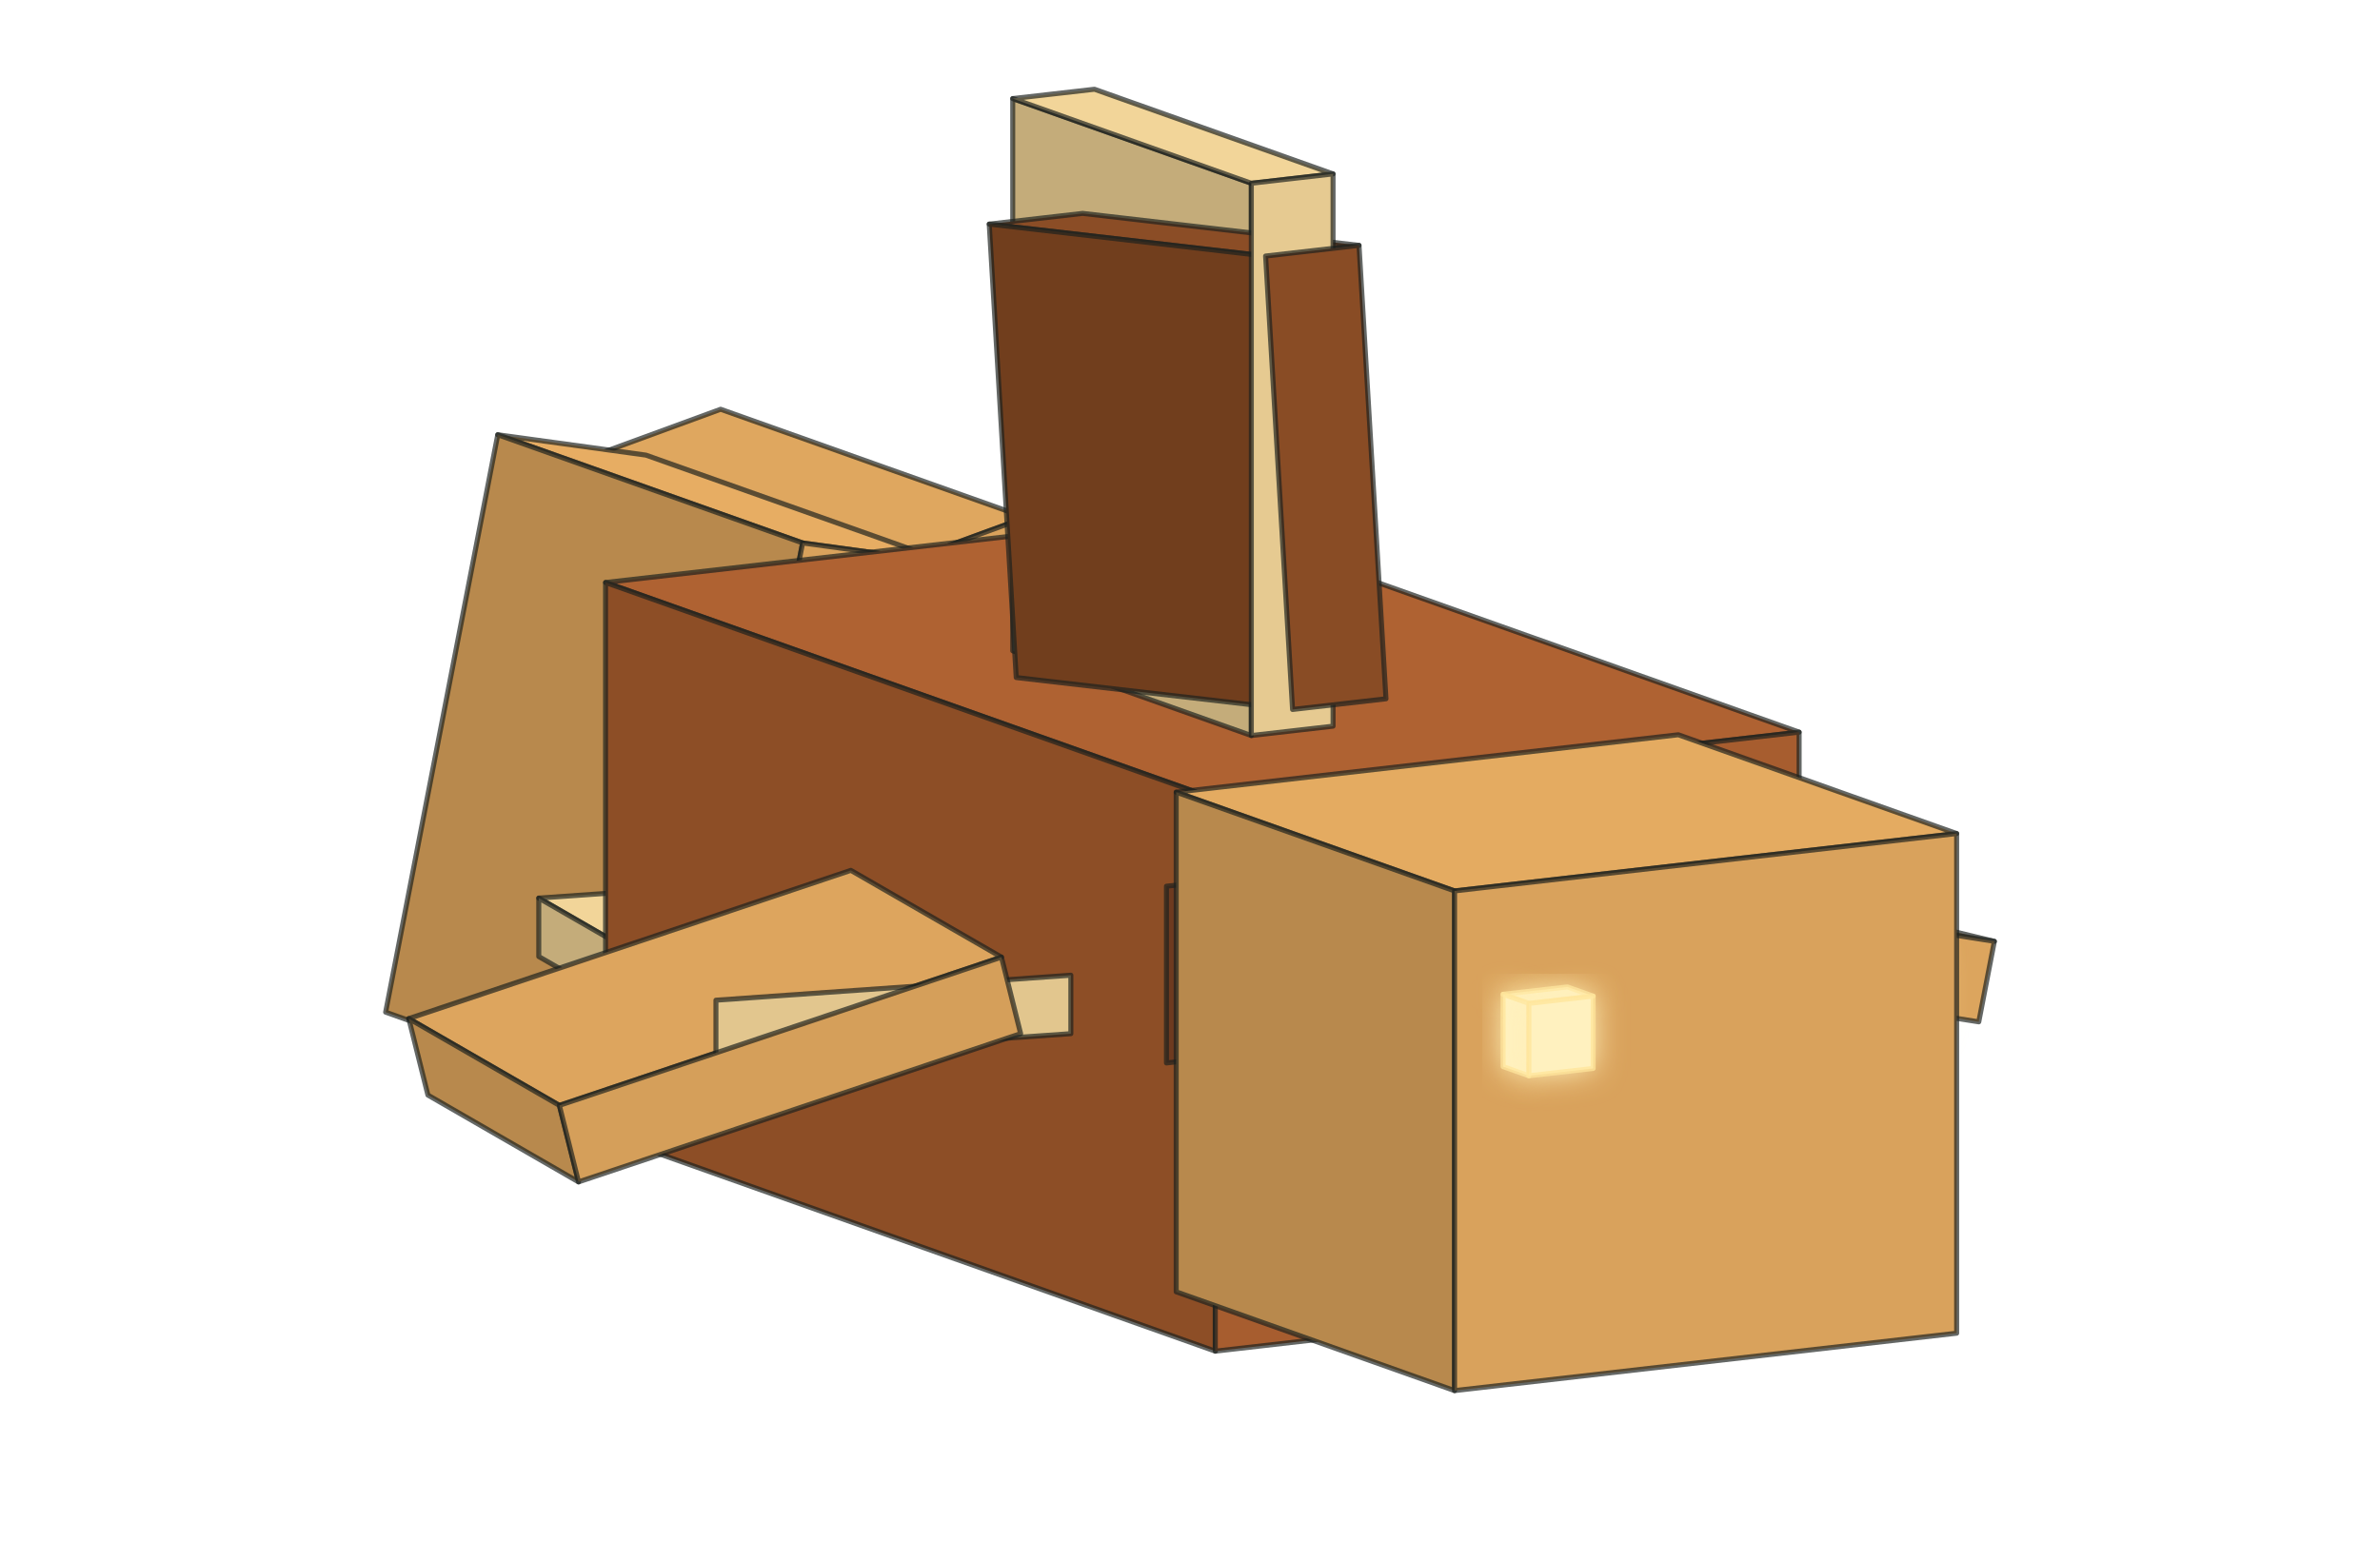
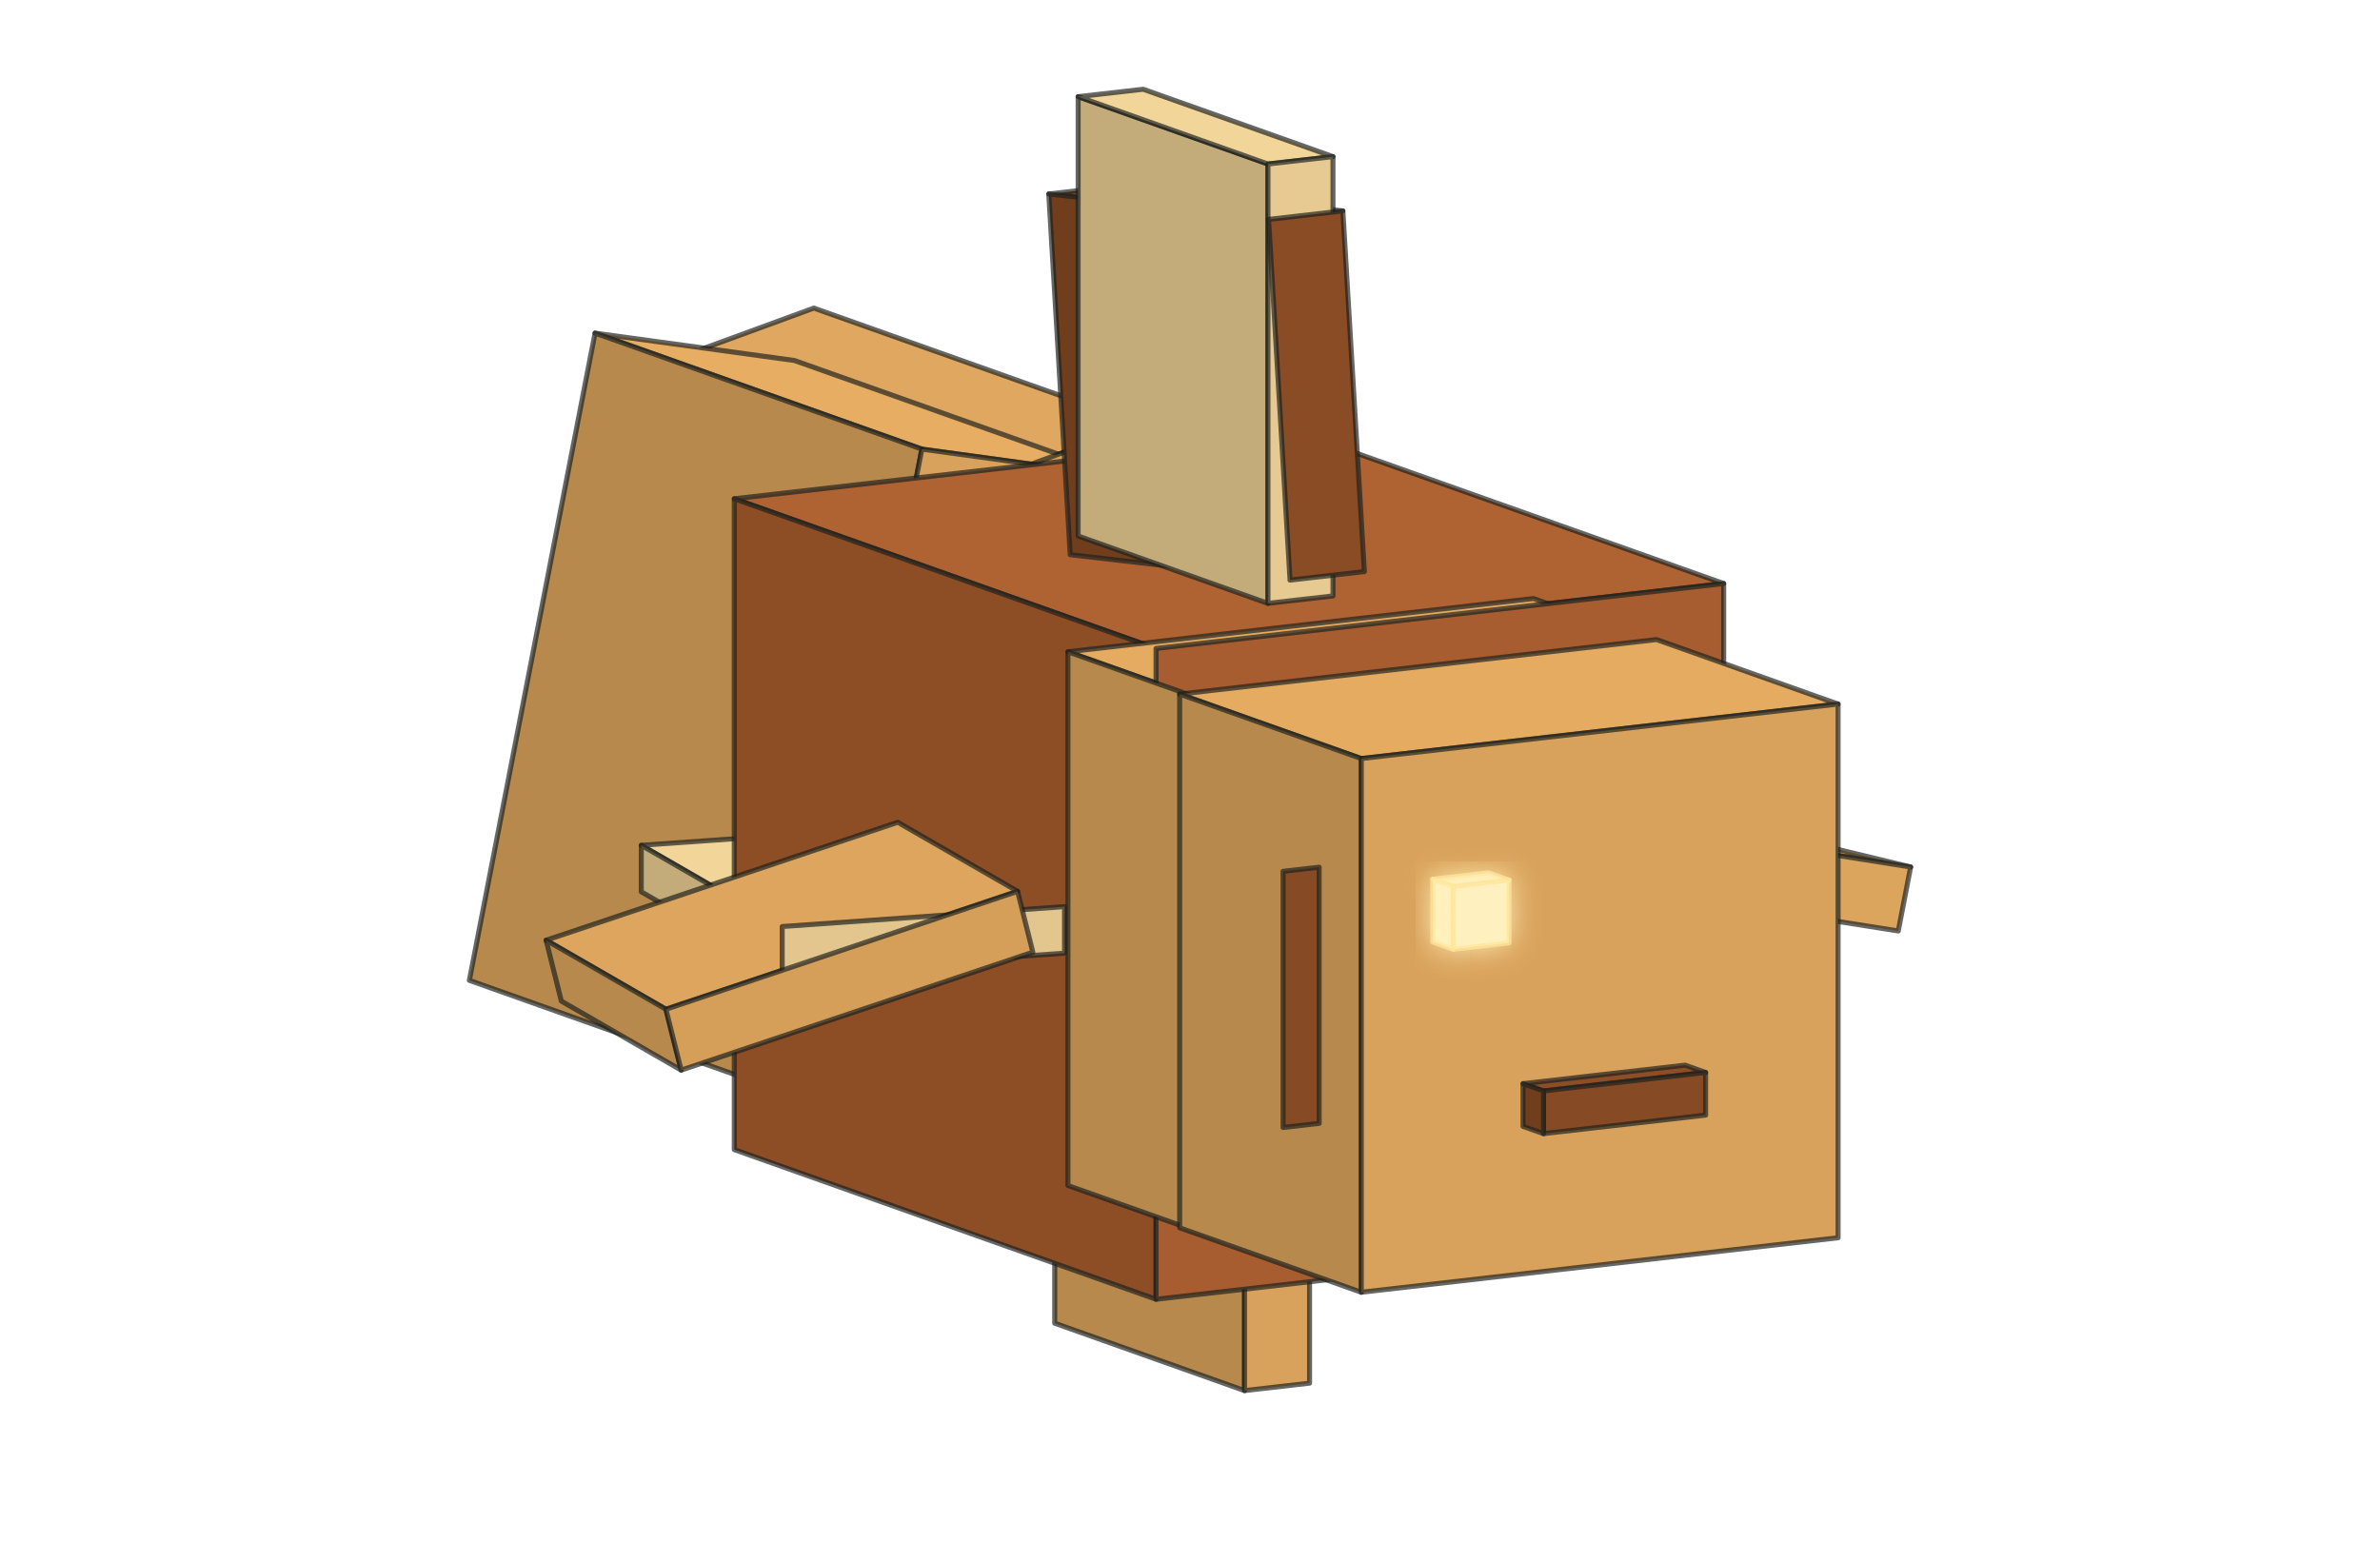
<svg xmlns="http://www.w3.org/2000/svg" width="640" height="420" viewBox="0 0 640 420" role="img" aria-labelledby="portrait-title">
  <defs>
    <filter id="portrait-glow" x="-80%" y="-80%" width="260%" height="260%">
      <feGaussianBlur stdDeviation="4" result="blur" />
      <feMerge>
        <feMergeNode in="blur" />
        <feMergeNode in="SourceGraphic" />
      </feMerge>
    </filter>
    <filter id="portrait-shadow" x="-40%" y="-80%" width="180%" height="260%">
      <feGaussianBlur stdDeviation="8" />
    </filter>
  </defs>
  <g>
-     <polygon points="266.07,302.16 235.92,153.75 153.94,124.66 184.09,273.06" fill="#b8894d" stroke="#1c211e" stroke-opacity=".68" stroke-width="1.35" stroke-linejoin="round" vector-effect="non-scaling-stroke" />
-     <polygon points="275.76,139.17 193.78,110.07 153.94,124.66 235.92,153.75" fill="#dfa75f" stroke="#1c211e" stroke-opacity=".68" stroke-width="1.35" stroke-linejoin="round" vector-effect="non-scaling-stroke" />
-     <polygon points="255.67,151.50 173.69,122.40 133.85,116.92 215.83,146.02" fill="#e7ad63" stroke="#1c211e" stroke-opacity=".68" stroke-width="1.35" stroke-linejoin="round" vector-effect="non-scaling-stroke" />
-     <polygon points="185.68,301.32 215.83,146.02 133.85,116.92 103.70,272.22" fill="#b8894d" stroke="#1c211e" stroke-opacity=".68" stroke-width="1.35" stroke-linejoin="round" vector-effect="non-scaling-stroke" />
-     <polygon points="305.91,287.57 275.76,139.17 235.92,153.75 266.07,302.16" fill="#d9a25c" stroke="#1c211e" stroke-opacity=".68" stroke-width="1.35" stroke-linejoin="round" vector-effect="non-scaling-stroke" />
-     <polygon points="225.52,306.80 255.67,151.50 215.83,146.02 185.68,301.32" fill="#d9a25c" stroke="#1c211e" stroke-opacity=".68" stroke-width="1.35" stroke-linejoin="round" vector-effect="non-scaling-stroke" />
-     <polygon points="536.30,253.17 457.57,234.20 360.94,218.97 439.67,237.95" fill="#e6ac62" stroke="#1c211e" stroke-opacity=".68" stroke-width="1.35" stroke-linejoin="round" vector-effect="non-scaling-stroke" />
-     <polygon points="483.63,235.72 391.01,213.40 313.44,226.46 406.06,248.78" fill="#f2d599" stroke="#1c211e" stroke-opacity=".68" stroke-width="1.35" stroke-linejoin="round" vector-effect="non-scaling-stroke" />
-     <polygon points="406.06,264.50 406.06,248.78 313.44,226.46 313.44,242.18" fill="#c4ac7a" stroke="#1c211e" stroke-opacity=".68" stroke-width="1.35" stroke-linejoin="round" vector-effect="non-scaling-stroke" />
-     <polygon points="435.48,259.59 439.67,237.95 360.94,218.97 356.76,240.62" fill="#b8894d" stroke="#1c211e" stroke-opacity=".68" stroke-width="1.35" stroke-linejoin="round" vector-effect="non-scaling-stroke" />
-     <polygon points="532.11,274.82 536.30,253.17 439.67,237.95 435.48,259.59" fill="#dca55e" stroke="#1c211e" stroke-opacity=".68" stroke-width="1.35" stroke-linejoin="round" vector-effect="non-scaling-stroke" />
-     <polygon points="483.63,251.44 483.63,235.72 406.06,248.78 406.06,264.50" fill="#eacd93" stroke="#1c211e" stroke-opacity=".68" stroke-width="1.35" stroke-linejoin="round" vector-effect="non-scaling-stroke" />
-     <polygon points="442.41,223.63 321.08,180.57 192.34,195.29 313.67,238.35" fill="#723d22" stroke="#1c211e" stroke-opacity=".68" stroke-width="1.35" stroke-linejoin="round" vector-effect="non-scaling-stroke" />
-     <polygon points="483.80,196.91 319.84,138.71 162.84,156.66 326.80,214.86" fill="#af6232" stroke="#1c211e" stroke-opacity=".68" stroke-width="1.35" stroke-linejoin="round" vector-effect="non-scaling-stroke" />
-     <polygon points="336.49,197.82 336.49,49.29 272.33,26.51 272.33,175.04" fill="#c4ac7a" stroke="#1c211e" stroke-opacity=".68" stroke-width="1.35" stroke-linejoin="round" vector-effect="non-scaling-stroke" />
-     <polygon points="287.96,262.28 240.31,234.82 144.88,241.54 192.52,269.00" fill="#f2d599" stroke="#1c211e" stroke-opacity=".68" stroke-width="1.35" stroke-linejoin="round" vector-effect="non-scaling-stroke" />
-     <polygon points="365.45,65.99 291.13,57.39 266.01,60.27 340.33,68.86" fill="#8b4d26" stroke="#1c211e" stroke-opacity=".68" stroke-width="1.35" stroke-linejoin="round" vector-effect="non-scaling-stroke" />
-     <polygon points="347.58,190.81 340.33,68.86 266.01,60.27 273.27,182.22" fill="#713e1d" stroke="#1c211e" stroke-opacity=".68" stroke-width="1.35" stroke-linejoin="round" vector-effect="non-scaling-stroke" />
-     <polygon points="313.67,285.88 313.67,238.35 192.34,195.29 192.34,242.82" fill="#5b3019" stroke="#1c211e" stroke-opacity=".68" stroke-width="1.35" stroke-linejoin="round" vector-effect="non-scaling-stroke" />
-     <polygon points="358.47,46.77 294.31,24.00 272.33,26.51 336.49,49.29" fill="#f2d599" stroke="#1c211e" stroke-opacity=".68" stroke-width="1.35" stroke-linejoin="round" vector-effect="non-scaling-stroke" />
-     <polygon points="192.52,284.72 192.52,269.00 144.88,241.54 144.88,257.26" fill="#c4ac7a" stroke="#1c211e" stroke-opacity=".68" stroke-width="1.35" stroke-linejoin="round" vector-effect="non-scaling-stroke" />
-     <polygon points="326.80,363.39 326.80,214.86 162.84,156.66 162.84,305.20" fill="#8d4e26" stroke="#1c211e" stroke-opacity=".68" stroke-width="1.35" stroke-linejoin="round" vector-effect="non-scaling-stroke" />
-     <polygon points="269.30,257.42 228.80,234.08 109.92,273.95 150.42,297.29" fill="#dda55e" stroke="#1c211e" stroke-opacity=".68" stroke-width="1.35" stroke-linejoin="round" vector-effect="non-scaling-stroke" />
-     <polygon points="358.47,195.30 358.47,46.77 336.49,49.29 336.49,197.82" fill="#e6ca91" stroke="#1c211e" stroke-opacity=".68" stroke-width="1.35" stroke-linejoin="round" vector-effect="non-scaling-stroke" />
-     <polygon points="155.57,317.87 150.42,297.29 109.92,273.95 115.07,294.52" fill="#b8894d" stroke="#1c211e" stroke-opacity=".68" stroke-width="1.35" stroke-linejoin="round" vector-effect="non-scaling-stroke" />
-     <polygon points="372.70,187.94 365.45,65.99 340.33,68.86 347.58,190.81" fill="#894c25" stroke="#1c211e" stroke-opacity=".68" stroke-width="1.35" stroke-linejoin="round" vector-effect="non-scaling-stroke" />
-     <polygon points="287.96,278.00 287.96,262.28 192.52,269.00 192.52,284.72" fill="#e2c68e" stroke="#1c211e" stroke-opacity=".68" stroke-width="1.35" stroke-linejoin="round" vector-effect="non-scaling-stroke" />
-     <polygon points="442.41,271.16 442.41,223.63 313.67,238.35 313.67,285.88" fill="#6d3a1f" stroke="#1c211e" stroke-opacity=".68" stroke-width="1.35" stroke-linejoin="round" vector-effect="non-scaling-stroke" />
-     <polygon points="274.46,278.00 269.30,257.42 150.42,297.29 155.57,317.87" fill="#d59f5a" stroke="#1c211e" stroke-opacity=".68" stroke-width="1.35" stroke-linejoin="round" vector-effect="non-scaling-stroke" />
-     <polygon points="483.80,345.44 483.80,196.91 326.80,214.86 326.80,363.39" fill="#a75d2f" stroke="#1c211e" stroke-opacity=".68" stroke-width="1.35" stroke-linejoin="round" vector-effect="non-scaling-stroke" />
-     <polygon points="526.16,224.18 451.31,197.61 316.29,213.05 391.14,239.61" fill="#e4ab61" stroke="#1c211e" stroke-opacity=".68" stroke-width="1.35" stroke-linejoin="round" vector-effect="non-scaling-stroke" />
-     <polygon points="391.14,374.00 391.14,239.61 316.29,213.05 316.29,347.43" fill="#b8894d" stroke="#1c211e" stroke-opacity=".68" stroke-width="1.35" stroke-linejoin="round" vector-effect="non-scaling-stroke" />
-     <polygon points="520.23,257.40 513.29,254.94 496.03,256.92 502.96,259.38" fill="#fff1bf" stroke="#ffe59a" stroke-opacity=".74" stroke-width="1.35" stroke-linejoin="round" vector-effect="non-scaling-stroke" filter="url(#portrait-glow)" />
-     <polygon points="502.96,278.83 502.96,259.38 496.03,256.92 496.03,276.37" fill="#fff1bf" stroke="#ffe59a" stroke-opacity=".74" stroke-width="1.35" stroke-linejoin="round" vector-effect="non-scaling-stroke" filter="url(#portrait-glow)" />
-     <polygon points="520.23,276.85 520.23,257.40 502.96,259.38 502.96,278.83" fill="#fff1bf" stroke="#ffe59a" stroke-opacity=".74" stroke-width="1.35" stroke-linejoin="round" vector-effect="non-scaling-stroke" filter="url(#portrait-glow)" />
-     <polygon points="526.16,358.56 526.16,224.18 391.14,239.61 391.14,374.00" fill="#d9a25c" stroke="#1c211e" stroke-opacity=".68" stroke-width="1.35" stroke-linejoin="round" vector-effect="non-scaling-stroke" />
-     <polygon points="428.41,267.90 421.48,265.44 404.21,267.41 411.14,269.87" fill="#fff1bf" stroke="#ffe59a" stroke-opacity=".74" stroke-width="1.35" stroke-linejoin="round" vector-effect="non-scaling-stroke" filter="url(#portrait-glow)" />
-     <polygon points="411.14,289.32 411.14,269.87 404.21,267.41 404.21,286.86" fill="#fff1bf" stroke="#ffe59a" stroke-opacity=".74" stroke-width="1.35" stroke-linejoin="round" vector-effect="non-scaling-stroke" filter="url(#portrait-glow)" />
-     <polygon points="428.41,287.35 428.41,267.90 411.14,269.87 411.14,289.32" fill="#fff1bf" stroke="#ffe59a" stroke-opacity=".74" stroke-width="1.35" stroke-linejoin="round" vector-effect="non-scaling-stroke" filter="url(#portrait-glow)" />
+     <polygon points="286.91,300.05 253.11,133.70 165.21,102.50 199.01,268.85" fill="#b8894d" stroke="#1c211e" stroke-opacity=".68" stroke-width="1.35" stroke-linejoin="round" vector-effect="non-scaling-stroke" />
+     <polygon points="306.74,114.06 218.84,82.86 165.21,102.50 253.11,133.70" fill="#dfa75f" stroke="#1c211e" stroke-opacity=".68" stroke-width="1.35" stroke-linejoin="round" vector-effect="non-scaling-stroke" />
+     <polygon points="301.53,128.16 213.64,96.96 160.01,89.59 247.90,120.79" fill="#e7ad63" stroke="#1c211e" stroke-opacity=".68" stroke-width="1.35" stroke-linejoin="round" vector-effect="non-scaling-stroke" />
+     <polygon points="214.11,294.87 247.90,120.79 160.01,89.59 126.21,263.67" fill="#b8894d" stroke="#1c211e" stroke-opacity=".68" stroke-width="1.35" stroke-linejoin="round" vector-effect="non-scaling-stroke" />
+     <polygon points="340.54,280.41 306.74,114.06 253.11,133.70 286.91,300.05" fill="#d9a25c" stroke="#1c211e" stroke-opacity=".68" stroke-width="1.35" stroke-linejoin="round" vector-effect="non-scaling-stroke" />
+     <polygon points="336.93,164.53 300.64,151.65 215.16,161.43 251.45,174.31" fill="#8d4e26" stroke="#1c211e" stroke-opacity=".68" stroke-width="1.35" stroke-linejoin="round" vector-effect="non-scaling-stroke" />
+     <polygon points="267.74,302.24 301.53,128.16 247.90,120.79 214.11,294.87" fill="#d9a25c" stroke="#1c211e" stroke-opacity=".68" stroke-width="1.35" stroke-linejoin="round" vector-effect="non-scaling-stroke" />
+     <polygon points="513.79,233.17 451.16,218.07 374.30,205.96 436.92,221.05" fill="#e6ac62" stroke="#1c211e" stroke-opacity=".68" stroke-width="1.35" stroke-linejoin="round" vector-effect="non-scaling-stroke" />
+     <polygon points="474.11,219.03 400.43,201.27 338.73,211.66 412.41,229.42" fill="#f2d599" stroke="#1c211e" stroke-opacity=".68" stroke-width="1.35" stroke-linejoin="round" vector-effect="non-scaling-stroke" />
+     <polygon points="251.45,275.84 251.45,174.31 215.16,161.43 215.16,262.95" fill="#713e1d" stroke="#1c211e" stroke-opacity=".68" stroke-width="1.35" stroke-linejoin="round" vector-effect="non-scaling-stroke" />
+     <polygon points="336.93,266.06 336.93,164.53 251.45,174.31 251.45,275.84" fill="#864a24" stroke="#1c211e" stroke-opacity=".68" stroke-width="1.35" stroke-linejoin="round" vector-effect="non-scaling-stroke" />
+     <polygon points="412.41,241.92 412.41,229.42 338.73,211.66 338.73,224.16" fill="#c4ac7a" stroke="#1c211e" stroke-opacity=".68" stroke-width="1.35" stroke-linejoin="round" vector-effect="non-scaling-stroke" />
+     <polygon points="334.66,374.00 334.66,317.73 283.62,299.62 283.62,355.88" fill="#b8894d" stroke="#1c211e" stroke-opacity=".68" stroke-width="1.35" stroke-linejoin="round" vector-effect="non-scaling-stroke" />
+     <polygon points="352.15,315.74 301.11,297.62 283.62,299.62 334.66,317.73" fill="#e4ab61" stroke="#1c211e" stroke-opacity=".68" stroke-width="1.35" stroke-linejoin="round" vector-effect="non-scaling-stroke" />
+     <polygon points="433.59,238.27 436.92,221.05 374.30,205.96 370.96,223.18" fill="#b8894d" stroke="#1c211e" stroke-opacity=".68" stroke-width="1.35" stroke-linejoin="round" vector-effect="non-scaling-stroke" />
+     <polygon points="510.46,250.38 513.79,233.17 436.92,221.05 433.59,238.27" fill="#dca55e" stroke="#1c211e" stroke-opacity=".68" stroke-width="1.35" stroke-linejoin="round" vector-effect="non-scaling-stroke" />
+     <polygon points="474.11,231.53 474.11,219.03 412.41,229.42 412.41,241.92" fill="#eacd93" stroke="#1c211e" stroke-opacity=".68" stroke-width="1.35" stroke-linejoin="round" vector-effect="non-scaling-stroke" />
+     <polygon points="430.31,198.62 346.38,168.83 221.21,183.14 305.14,212.93" fill="#723d22" stroke="#1c211e" stroke-opacity=".68" stroke-width="1.35" stroke-linejoin="round" vector-effect="non-scaling-stroke" />
+     <polygon points="352.15,372.00 352.15,315.74 334.66,317.73 334.66,374.00" fill="#d9a25c" stroke="#1c211e" stroke-opacity=".68" stroke-width="1.35" stroke-linejoin="round" vector-effect="non-scaling-stroke" />
+     <polygon points="463.52,156.94 350.10,116.69 197.45,134.14 310.87,174.40" fill="#af6232" stroke="#1c211e" stroke-opacity=".68" stroke-width="1.35" stroke-linejoin="round" vector-effect="non-scaling-stroke" />
+     <polygon points="361.11,56.72 302.00,49.88 282.02,52.17 341.13,59.01" fill="#8b4d26" stroke="#1c211e" stroke-opacity=".68" stroke-width="1.35" stroke-linejoin="round" vector-effect="non-scaling-stroke" />
+     <polygon points="346.90,156.02 341.13,59.01 282.02,52.17 287.79,149.18" fill="#713e1d" stroke="#1c211e" stroke-opacity=".68" stroke-width="1.35" stroke-linejoin="round" vector-effect="non-scaling-stroke" />
+     <polygon points="340.96,162.27 340.96,44.11 289.92,26.00 289.92,144.16" fill="#c4ac7a" stroke="#1c211e" stroke-opacity=".68" stroke-width="1.35" stroke-linejoin="round" vector-effect="non-scaling-stroke" />
+     <polygon points="286.26,243.84 248.36,221.99 172.44,227.34 210.34,249.19" fill="#f2d599" stroke="#1c211e" stroke-opacity=".68" stroke-width="1.35" stroke-linejoin="round" vector-effect="non-scaling-stroke" />
+     <polygon points="305.14,268.94 305.14,212.93 221.21,183.14 221.21,239.15" fill="#5b3019" stroke="#1c211e" stroke-opacity=".68" stroke-width="1.35" stroke-linejoin="round" vector-effect="non-scaling-stroke" />
+     <polygon points="358.45,42.12 307.41,24.00 289.92,26.00 340.96,44.11" fill="#f2d599" stroke="#1c211e" stroke-opacity=".68" stroke-width="1.35" stroke-linejoin="round" vector-effect="non-scaling-stroke" />
+     <polygon points="210.34,261.69 210.34,249.19 172.44,227.34 172.44,239.84" fill="#c4ac7a" stroke="#1c211e" stroke-opacity=".68" stroke-width="1.35" stroke-linejoin="round" vector-effect="non-scaling-stroke" />
+     <polygon points="310.87,349.44 310.87,174.40 197.45,134.14 197.45,309.19" fill="#8d4e26" stroke="#1c211e" stroke-opacity=".68" stroke-width="1.35" stroke-linejoin="round" vector-effect="non-scaling-stroke" />
+     <polygon points="273.64,239.72 241.42,221.15 146.85,252.87 179.07,271.44" fill="#dda55e" stroke="#1c211e" stroke-opacity=".68" stroke-width="1.35" stroke-linejoin="round" vector-effect="non-scaling-stroke" />
+     <polygon points="358.45,160.27 358.45,42.12 340.96,44.11 340.96,162.27" fill="#e6ca91" stroke="#1c211e" stroke-opacity=".68" stroke-width="1.35" stroke-linejoin="round" vector-effect="non-scaling-stroke" />
+     <polygon points="430.31,254.63 430.31,198.62 305.14,212.93 305.14,268.94" fill="#6d3a1f" stroke="#1c211e" stroke-opacity=".68" stroke-width="1.35" stroke-linejoin="round" vector-effect="non-scaling-stroke" />
+     <polygon points="366.89,153.73 361.11,56.72 341.13,59.01 346.90,156.02" fill="#894c25" stroke="#1c211e" stroke-opacity=".68" stroke-width="1.35" stroke-linejoin="round" vector-effect="non-scaling-stroke" />
+     <polygon points="183.17,287.81 179.07,271.44 146.85,252.87 150.95,269.24" fill="#b8894d" stroke="#1c211e" stroke-opacity=".68" stroke-width="1.35" stroke-linejoin="round" vector-effect="non-scaling-stroke" />
+     <polygon points="286.26,256.35 286.26,243.84 210.34,249.19 210.34,261.69" fill="#e2c68e" stroke="#1c211e" stroke-opacity=".68" stroke-width="1.35" stroke-linejoin="round" vector-effect="non-scaling-stroke" />
+     <polygon points="450.91,174.67 412.35,160.98 287.18,175.30 325.74,188.98" fill="#e4ab61" stroke="#1c211e" stroke-opacity=".68" stroke-width="1.35" stroke-linejoin="round" vector-effect="non-scaling-stroke" />
+     <polygon points="465.55,289.45 465.55,220.56 443.09,212.58 443.09,281.48" fill="#713e1d" stroke="#1c211e" stroke-opacity=".68" stroke-width="1.35" stroke-linejoin="round" vector-effect="non-scaling-stroke" />
+     <polygon points="475.27,219.45 452.81,211.47 443.09,212.58 465.55,220.56" fill="#8d4e26" stroke="#1c211e" stroke-opacity=".68" stroke-width="1.35" stroke-linejoin="round" vector-effect="non-scaling-stroke" />
+     <polygon points="463.52,331.99 463.52,156.94 310.87,174.40 310.87,349.44" fill="#a75d2f" stroke="#1c211e" stroke-opacity=".68" stroke-width="1.35" stroke-linejoin="round" vector-effect="non-scaling-stroke" />
+     <polygon points="450.91,318.21 450.91,174.67 325.74,188.98 325.74,332.52" fill="#d9a25c" stroke="#1c211e" stroke-opacity=".68" stroke-width="1.35" stroke-linejoin="round" vector-effect="non-scaling-stroke" />
+     <polygon points="325.74,332.52 325.74,188.98 287.18,175.30 287.18,318.84" fill="#b8894d" stroke="#1c211e" stroke-opacity=".68" stroke-width="1.35" stroke-linejoin="round" vector-effect="non-scaling-stroke" />
+     <polygon points="277.74,256.09 273.64,239.72 179.07,271.44 183.17,287.81" fill="#d59f5a" stroke="#1c211e" stroke-opacity=".68" stroke-width="1.35" stroke-linejoin="round" vector-effect="non-scaling-stroke" />
+     <polygon points="475.27,288.34 475.27,219.45 465.55,220.56 465.55,289.45" fill="#864a24" stroke="#1c211e" stroke-opacity=".68" stroke-width="1.35" stroke-linejoin="round" vector-effect="non-scaling-stroke" />
+     <polygon points="494.28,189.35 445.45,172.01 317.22,186.68 366.06,204.01" fill="#e4ab61" stroke="#1c211e" stroke-opacity=".68" stroke-width="1.35" stroke-linejoin="round" vector-effect="non-scaling-stroke" />
+     <polygon points="345.02,303.24 345.02,234.34 322.56,226.36 322.56,295.26" fill="#713e1d" stroke="#1c211e" stroke-opacity=".68" stroke-width="1.35" stroke-linejoin="round" vector-effect="non-scaling-stroke" />
+     <polygon points="354.74,233.23 332.27,225.25 322.56,226.36 345.02,234.34" fill="#8d4e26" stroke="#1c211e" stroke-opacity=".68" stroke-width="1.35" stroke-linejoin="round" vector-effect="non-scaling-stroke" />
+     <polygon points="480.72,228.14 475.21,226.19 460.22,227.90 465.73,229.86" fill="#fff1bf" stroke="#ffe59a" stroke-opacity=".74" stroke-width="1.35" stroke-linejoin="round" vector-effect="non-scaling-stroke" filter="url(#portrait-glow)" />
+     <polygon points="366.06,347.55 366.06,204.01 317.22,186.68 317.22,330.21" fill="#b8894d" stroke="#1c211e" stroke-opacity=".68" stroke-width="1.35" stroke-linejoin="round" vector-effect="non-scaling-stroke" />
+     <polygon points="465.73,246.74 465.73,229.86 460.22,227.90 460.22,244.78" fill="#fff1bf" stroke="#ffe59a" stroke-opacity=".74" stroke-width="1.35" stroke-linejoin="round" vector-effect="non-scaling-stroke" filter="url(#portrait-glow)" />
+     <polygon points="480.72,245.02 480.72,228.14 465.73,229.86 465.73,246.74" fill="#fff1bf" stroke="#ffe59a" stroke-opacity=".74" stroke-width="1.35" stroke-linejoin="round" vector-effect="non-scaling-stroke" filter="url(#portrait-glow)" />
+     <polygon points="354.74,302.13 354.74,233.23 345.02,234.34 345.02,303.24" fill="#864a24" stroke="#1c211e" stroke-opacity=".68" stroke-width="1.35" stroke-linejoin="round" vector-effect="non-scaling-stroke" />
+     <polygon points="494.28,332.89 494.28,189.35 366.06,204.01 366.06,347.55" fill="#d9a25c" stroke="#1c211e" stroke-opacity=".68" stroke-width="1.35" stroke-linejoin="round" vector-effect="non-scaling-stroke" />
+     <polygon points="458.66,288.43 453.15,286.47 409.55,291.45 415.06,293.41" fill="#8d4e26" stroke="#1c211e" stroke-opacity=".68" stroke-width="1.35" stroke-linejoin="round" vector-effect="non-scaling-stroke" />
+     <polygon points="458.66,299.91 458.66,288.43 415.06,293.41 415.06,304.89" fill="#864a24" stroke="#1c211e" stroke-opacity=".68" stroke-width="1.35" stroke-linejoin="round" vector-effect="non-scaling-stroke" />
+     <polygon points="415.06,304.89 415.06,293.41 409.55,291.45 409.55,302.94" fill="#713e1d" stroke="#1c211e" stroke-opacity=".68" stroke-width="1.35" stroke-linejoin="round" vector-effect="non-scaling-stroke" />
+     <polygon points="405.78,236.71 400.27,234.75 385.28,236.47 390.80,238.42" fill="#fff1bf" stroke="#ffe59a" stroke-opacity=".74" stroke-width="1.35" stroke-linejoin="round" vector-effect="non-scaling-stroke" filter="url(#portrait-glow)" />
+     <polygon points="390.80,255.30 390.80,238.42 385.28,236.47 385.28,253.35" fill="#fff1bf" stroke="#ffe59a" stroke-opacity=".74" stroke-width="1.35" stroke-linejoin="round" vector-effect="non-scaling-stroke" filter="url(#portrait-glow)" />
+     <polygon points="405.78,253.59 405.78,236.71 390.80,238.42 390.80,255.30" fill="#fff1bf" stroke="#ffe59a" stroke-opacity=".74" stroke-width="1.35" stroke-linejoin="round" vector-effect="non-scaling-stroke" filter="url(#portrait-glow)" />
  </g>
</svg>
